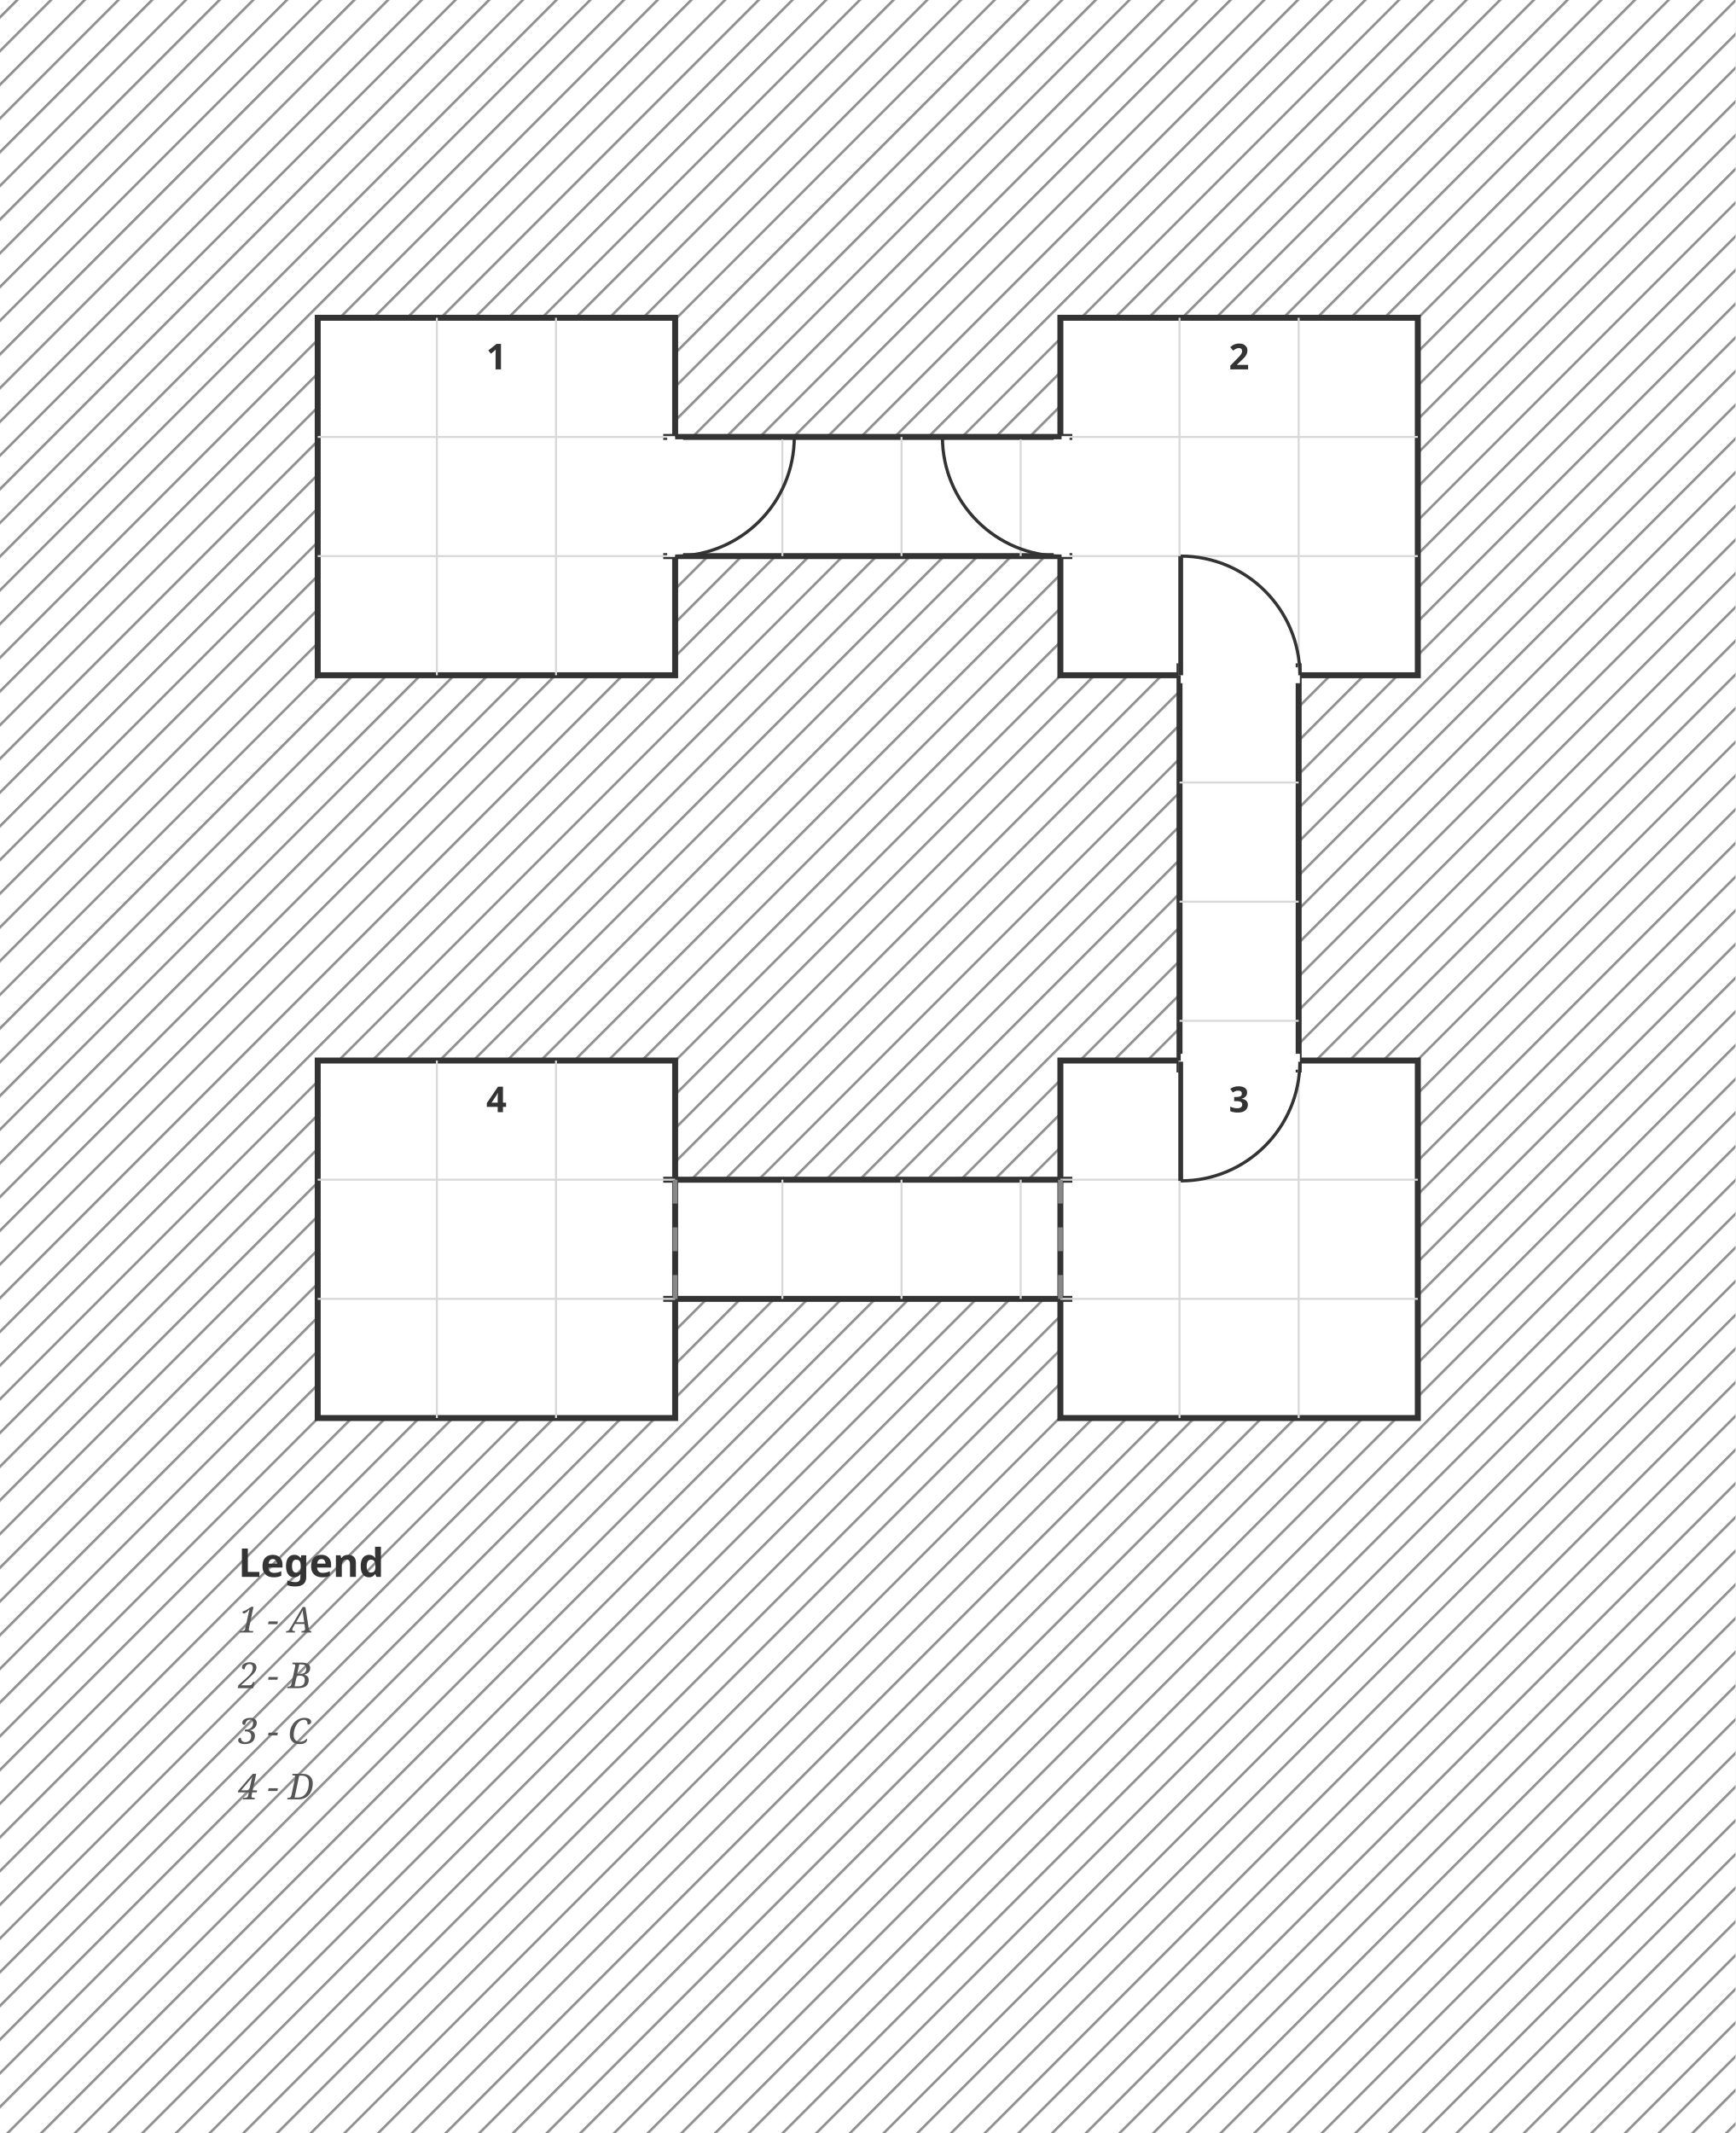
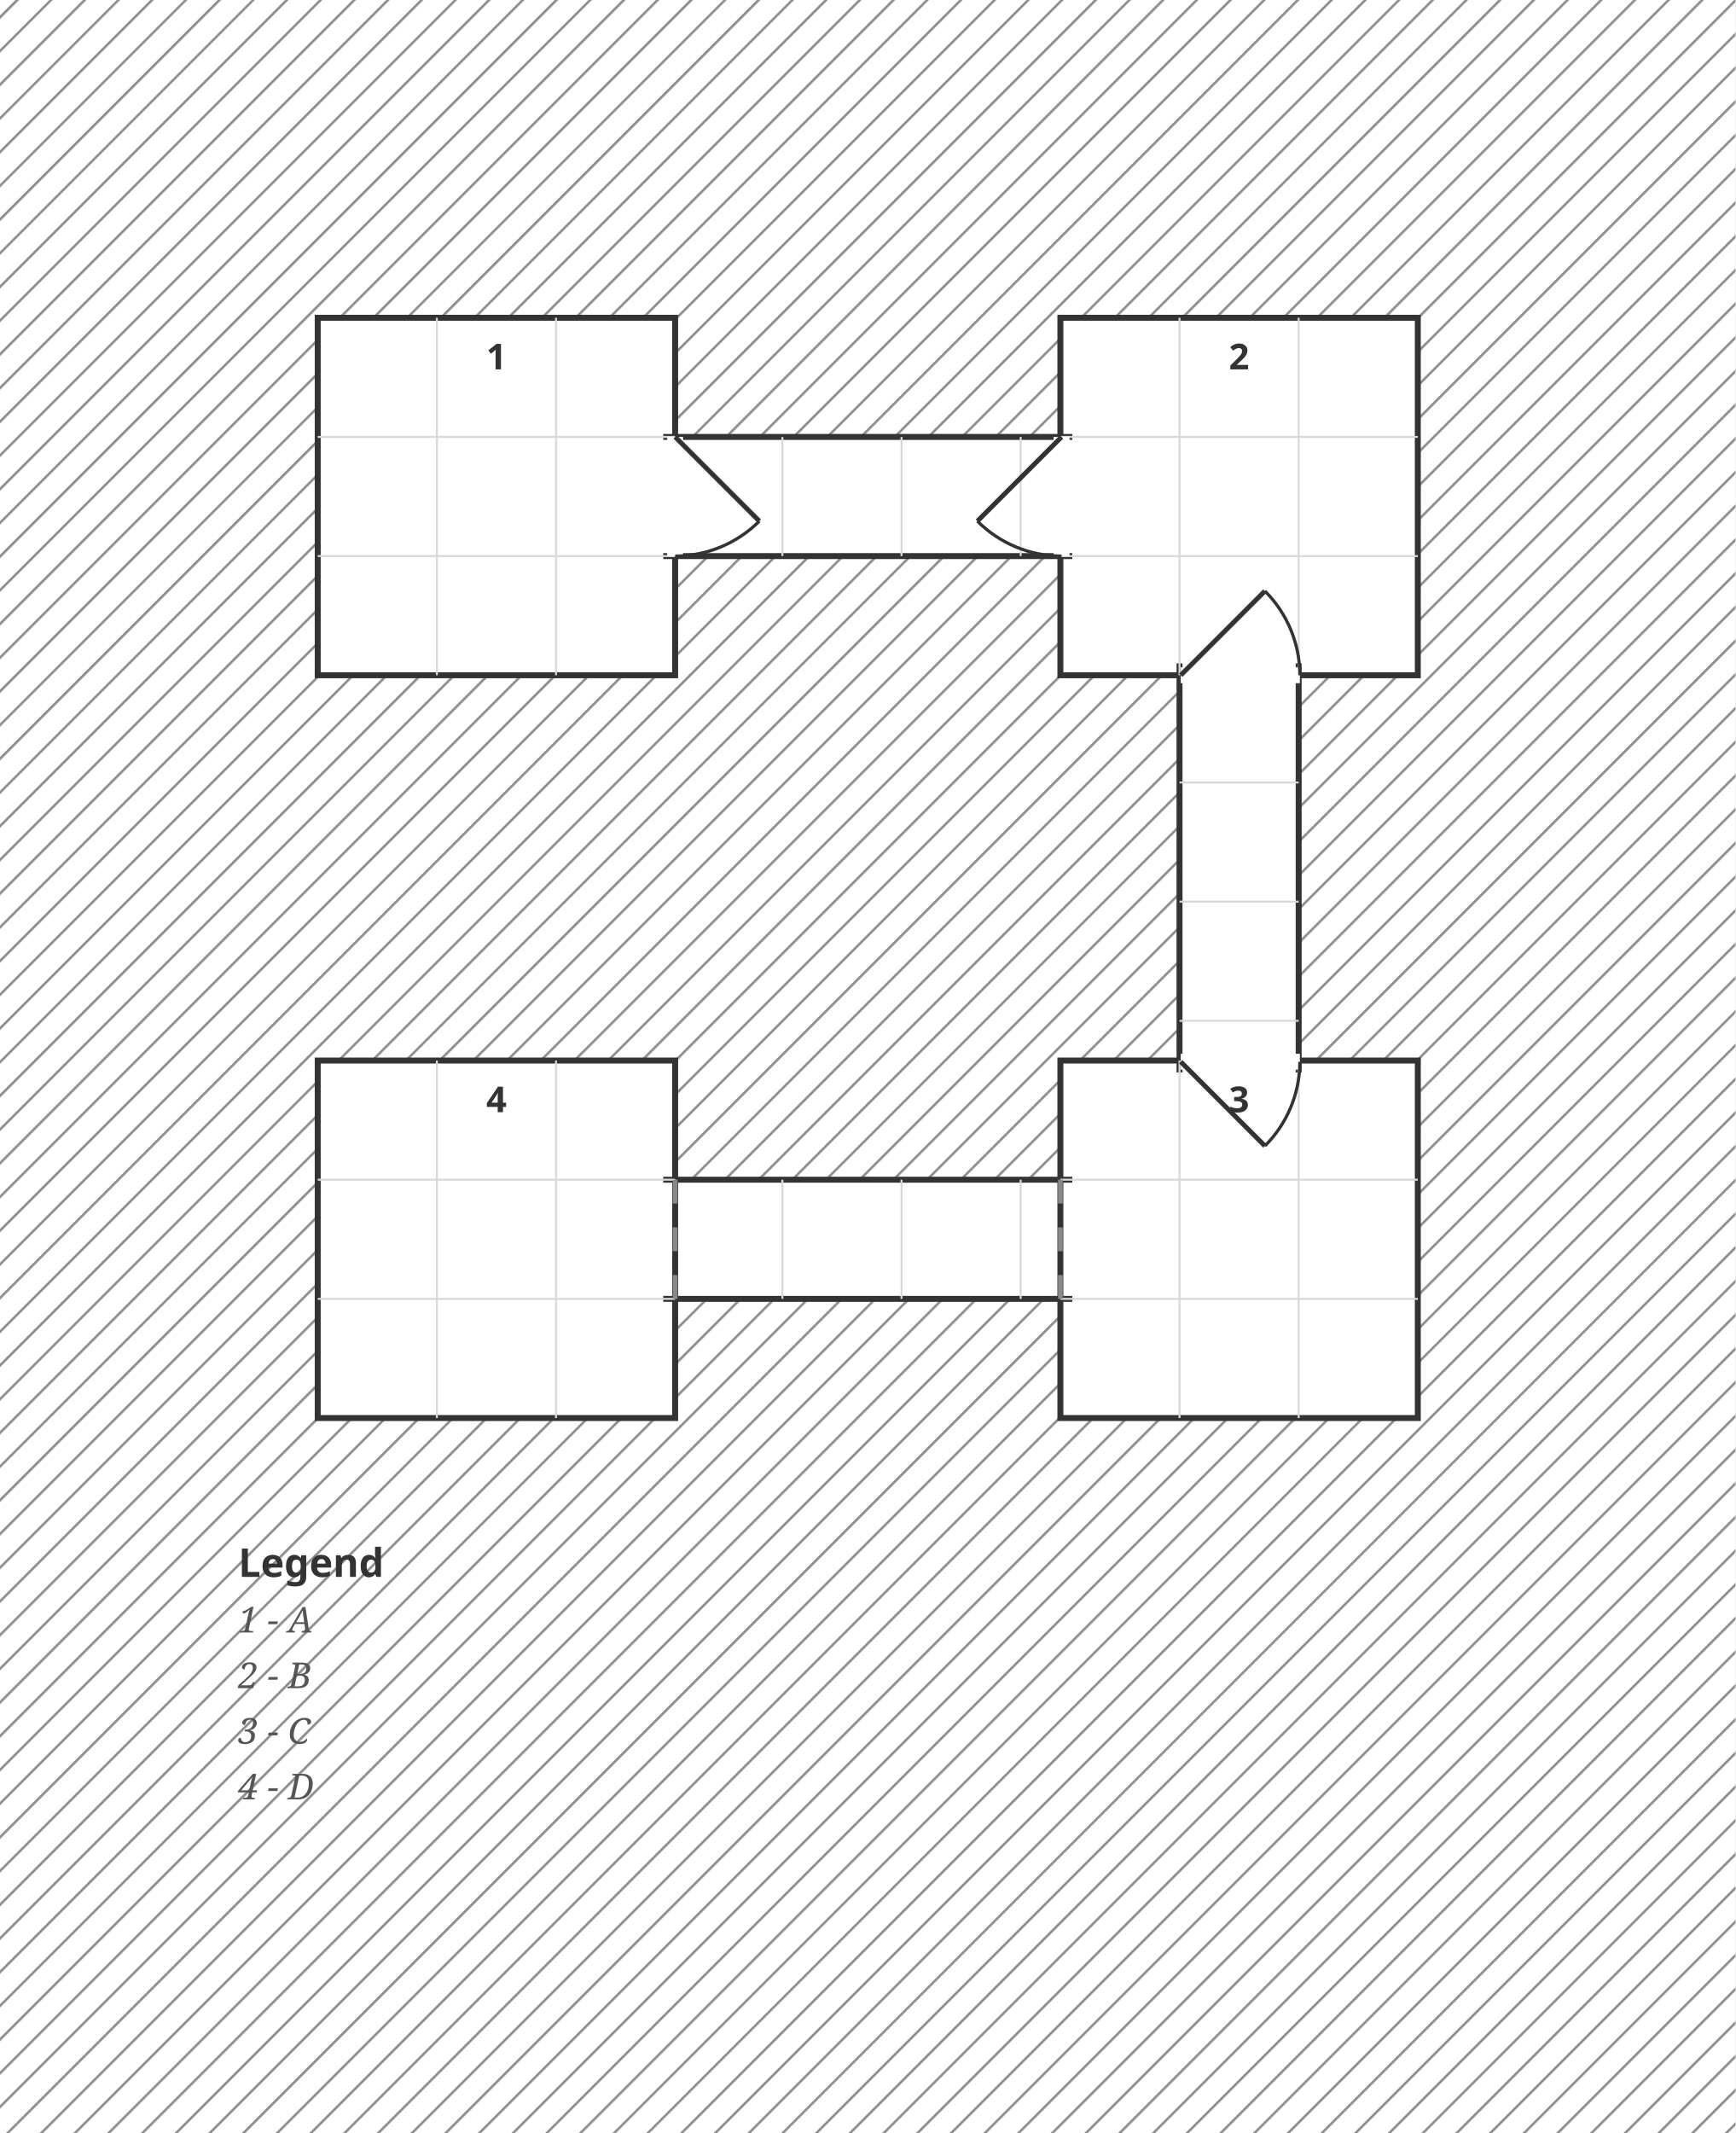
<svg xmlns="http://www.w3.org/2000/svg" viewBox="-125 -125 437 537" width="437" height="537">
  <defs>
    <pattern id="hatch" width="6" height="6" patternTransform="rotate(45 0 0)" patternUnits="userSpaceOnUse">
      <line x1="0" y1="0" x2="0" y2="6" stroke="#888" stroke-width="1.2" />
    </pattern>
    <symbol id="door-open" viewBox="0 0 30 30">
      <rect x="0" y="12" width="30" height="6" fill="white" />
      <rect x="0" y="11" width="4" height="8" fill="#333" />
      <rect x="26" y="11" width="4" height="8" fill="#333" />
    </symbol>
    <symbol id="door-closed" viewBox="0 0 30 30">
      <rect x="0" y="12" width="30" height="6" fill="white" />
      <rect x="2" y="13" width="26" height="4" fill="#333" />
    </symbol>
    <symbol id="door-locked" viewBox="0 0 30 30">
      <rect x="0" y="12" width="30" height="6" fill="white" />
      <rect x="2" y="11" width="26" height="8" fill="#333" />
      <rect x="4" y="13" width="22" height="4" fill="white" />
    </symbol>
    <symbol id="door-secret" viewBox="0 0 30 30">
      <line x1="0" y1="15" x2="30" y2="15" stroke="#888" stroke-width="1.2" stroke-dasharray="6,6" />
    </symbol>
    <symbol id="feat-ladder" viewBox="0 0 30 30">
      <line x1="8" y1="3" x2="8" y2="27" stroke="#333" stroke-width="1.5" />
      <line x1="22" y1="3" x2="22" y2="27" stroke="#333" stroke-width="1.5" />
      <line x1="8" y1="7" x2="22" y2="7" stroke="#333" stroke-width="1" />
      <line x1="8" y1="13" x2="22" y2="13" stroke="#333" stroke-width="1" />
      <line x1="8" y1="19" x2="22" y2="19" stroke="#333" stroke-width="1" />
      <line x1="8" y1="25" x2="22" y2="25" stroke="#333" stroke-width="1" />
    </symbol>
    <symbol id="feat-pillar" viewBox="0 0 30 30">
      <circle cx="15" cy="15" r="10" fill="#666" stroke="#333" stroke-width="1" />
      <circle cx="15" cy="15" r="7" fill="#888" />
    </symbol>
    <symbol id="feat-statue" viewBox="0 0 30 30">
      <polygon points="15,3 27,15 15,27 3,15" fill="#ccc" stroke="#333" stroke-width="1.2" />
      <line x1="15" y1="7" x2="15" y2="23" stroke="#333" stroke-width="0.8" />
      <line x1="7" y1="15" x2="23" y2="15" stroke="#333" stroke-width="0.8" />
    </symbol>
    <symbol id="feat-pool" viewBox="0 0 30 30">
      <rect x="2" y="2" width="26" height="26" rx="8" fill="white" stroke="#99c" stroke-width="1" />
      <path d="M 6 10 Q 10 7 14 10 Q 18 13 22 10" fill="none" stroke="#99c" stroke-width="1.2" />
      <path d="M 6 16 Q 10 13 14 16 Q 18 19 22 16" fill="none" stroke="#99c" stroke-width="1.2" />
      <path d="M 6 22 Q 10 19 14 22 Q 18 25 22 22" fill="none" stroke="#99c" stroke-width="1.2" />
    </symbol>
    <symbol id="feat-stream" viewBox="0 0 30 30">
      <path d="M 0 12 Q 5 8 10 14 Q 15 20 20 14 Q 25 8 30 12" fill="none" stroke="#99c" stroke-width="1.8" />
      <path d="M 0 18 Q 5 14 10 20 Q 15 26 20 20 Q 25 14 30 18" fill="none" stroke="#99c" stroke-width="1.8" />
    </symbol>
    <symbol id="feat-stalactite" viewBox="0 0 30 30">
      <polygon points="7,2  4,16  10,16" fill="#666" />
      <polygon points="15,2 12,13  18,13" fill="#666" />
      <polygon points="23,2 20,18  26,18" fill="#666" />
    </symbol>
    <symbol id="feat-stalagmite" viewBox="0 0 30 30">
      <polygon points="7,28  4,14  10,14" fill="#666" />
      <polygon points="15,28 12,17  18,17" fill="#666" />
      <polygon points="23,28 20,12  26,12" fill="#666" />
    </symbol>
    <symbol id="feat-crevasse" viewBox="0 0 30 30">
      <polygon points="0,15 5,10 9,16 13,8 17,18 21,9 25,16 30,15 30,20 25,20 21,14 17,23 13,13 9,21 5,15 0,20" fill="#555" stroke="#333" stroke-width="0.5" />
    </symbol>
    <symbol id="feat-window" viewBox="0 0 30 6">
      <rect x="0" y="0" width="30" height="6" fill="white" />
      <rect x="0" y="1" width="8" height="4" fill="#cce" stroke="#99c" stroke-width="0.5" />
      <rect x="11" y="1" width="8" height="4" fill="#cce" stroke="#99c" stroke-width="0.5" />
      <rect x="22" y="1" width="8" height="4" fill="#cce" stroke="#99c" stroke-width="0.5" />
    </symbol>
    <symbol id="feat-arrow-slit" viewBox="0 0 30 6">
      <rect x="0" y="0" width="30" height="6" fill="white" />
      <rect x="12" y="1" width="6" height="4" fill="#555" />
    </symbol>
    <symbol id="feat-illusory-wall" viewBox="0 0 30 4">
      <line x1="0" y1="2" x2="30" y2="2" stroke="#888" stroke-width="1.5" stroke-dasharray="4,3" />
    </symbol>
    <symbol id="feat-fireplace" viewBox="0 0 30 20">
      <rect x="0" y="0" width="30" height="20" fill="#555" stroke="#333" stroke-width="1" />
      <path d="M 7 19 L 7 8 A 8 8 0 0 1 23 8 L 23 19 Z" fill="white" />
      <path d="M 11 17 Q 15 9 19 17" fill="none" stroke="#c63" stroke-width="1.5" />
    </symbol>
    <symbol id="feat-bed" viewBox="0 0 30 24">
      <rect x="1" y="1" width="28" height="22" fill="white" stroke="#333" stroke-width="1" />
      <rect x="1" y="1" width="28" height="7" fill="#ddd" stroke="#333" stroke-width="0.5" />
      <circle cx="8" cy="5" r="3" fill="white" stroke="#333" stroke-width="0.5" />
      <circle cx="22" cy="5" r="3" fill="white" stroke="#333" stroke-width="0.5" />
    </symbol>
    <symbol id="feat-curtain" viewBox="0 0 30 16">
      <line x1="0" y1="2" x2="30" y2="2" stroke="#333" stroke-width="1.5" />
      <path d="M 0 2 Q 3 14 6 8 Q 9 2 12 14 Q 15 2 18 14 Q 21 2 24 14 Q 27 2 30 8" fill="none" stroke="#333" stroke-width="1.2" />
    </symbol>
  </defs>
  <rect x="-125" y="-125" width="437" height="537" fill="white" />
  <rect x="-125" y="-125" width="437" height="537" fill="url(#hatch)" />
  <rect x="42" y="-15" width="103" height="30" fill="white" />
  <rect x="172" y="42" width="30" height="103" fill="white" />
  <rect x="42" y="172" width="103" height="30" fill="white" />
  <rect x="-45" y="-45" width="90" height="90" fill="white" />
  <rect x="142" y="-45" width="90" height="90" fill="white" />
  <rect x="142" y="142" width="90" height="90" fill="white" />
  <rect x="-45" y="142" width="90" height="90" fill="white" />
  <line x1="42" y1="-15" x2="145" y2="-15" stroke="#333" stroke-width="1.5" />
  <line x1="42" y1="15" x2="145" y2="15" stroke="#333" stroke-width="1.5" />
  <line x1="172" y1="42" x2="172" y2="145" stroke="#333" stroke-width="1.5" />
  <line x1="202" y1="42" x2="202" y2="145" stroke="#333" stroke-width="1.5" />
  <line x1="42" y1="172" x2="145" y2="172" stroke="#333" stroke-width="1.5" />
  <line x1="42" y1="202" x2="145" y2="202" stroke="#333" stroke-width="1.5" />
  <rect x="-45" y="-45" width="90" height="90" fill="none" stroke="#333" stroke-width="1.5" />
  <rect x="142" y="-45" width="90" height="90" fill="none" stroke="#333" stroke-width="1.5" />
  <rect x="142" y="142" width="90" height="90" fill="none" stroke="#333" stroke-width="1.5" />
  <rect x="-45" y="142" width="90" height="90" fill="none" stroke="#333" stroke-width="1.5" />
  <line x1="-15" y1="-45" x2="-15" y2="45" stroke="#d8d8d8" stroke-width="0.5" />
  <line x1="15" y1="-45" x2="15" y2="45" stroke="#d8d8d8" stroke-width="0.5" />
  <line x1="-45" y1="-15" x2="45" y2="-15" stroke="#d8d8d8" stroke-width="0.5" />
  <line x1="-45" y1="15" x2="45" y2="15" stroke="#d8d8d8" stroke-width="0.5" />
  <line x1="172" y1="-45" x2="172" y2="45" stroke="#d8d8d8" stroke-width="0.5" />
  <line x1="202" y1="-45" x2="202" y2="45" stroke="#d8d8d8" stroke-width="0.5" />
  <line x1="142" y1="-15" x2="232" y2="-15" stroke="#d8d8d8" stroke-width="0.5" />
  <line x1="142" y1="15" x2="232" y2="15" stroke="#d8d8d8" stroke-width="0.5" />
  <line x1="172" y1="142" x2="172" y2="232" stroke="#d8d8d8" stroke-width="0.5" />
  <line x1="202" y1="142" x2="202" y2="232" stroke="#d8d8d8" stroke-width="0.5" />
  <line x1="142" y1="172" x2="232" y2="172" stroke="#d8d8d8" stroke-width="0.5" />
  <line x1="142" y1="202" x2="232" y2="202" stroke="#d8d8d8" stroke-width="0.5" />
  <line x1="-15" y1="142" x2="-15" y2="232" stroke="#d8d8d8" stroke-width="0.5" />
  <line x1="15" y1="142" x2="15" y2="232" stroke="#d8d8d8" stroke-width="0.5" />
  <line x1="-45" y1="172" x2="45" y2="172" stroke="#d8d8d8" stroke-width="0.5" />
  <line x1="-45" y1="202" x2="45" y2="202" stroke="#d8d8d8" stroke-width="0.5" />
  <line x1="72" y1="-15" x2="72" y2="15" stroke="#d8d8d8" stroke-width="0.5" />
  <line x1="102" y1="-15" x2="102" y2="15" stroke="#d8d8d8" stroke-width="0.5" />
  <line x1="132" y1="-15" x2="132" y2="15" stroke="#d8d8d8" stroke-width="0.5" />
  <line x1="172" y1="72" x2="202" y2="72" stroke="#d8d8d8" stroke-width="0.5" />
  <line x1="172" y1="102" x2="202" y2="102" stroke="#d8d8d8" stroke-width="0.5" />
  <line x1="172" y1="132" x2="202" y2="132" stroke="#d8d8d8" stroke-width="0.5" />
  <line x1="72" y1="172" x2="72" y2="202" stroke="#d8d8d8" stroke-width="0.5" />
  <line x1="102" y1="172" x2="102" y2="202" stroke="#d8d8d8" stroke-width="0.5" />
  <line x1="132" y1="172" x2="132" y2="202" stroke="#d8d8d8" stroke-width="0.5" />
  <rect x="43.0" y="-15.0" width="4" height="30.0" fill="white" />
-   <line x1="45.0" y1="-15.0" x2="75.0" y2="-15.0" stroke="#333" stroke-width="1.2" />
-   <path d="M 75.0,-15.0 A 30.0,30.0 0 0,1 45.0,15.0" fill="none" stroke="#333" stroke-width="0.8" />
+   <line x1="45.0" y1="-15.0" x2="66.2" y2="6.2" stroke="#333" stroke-width="1.2" />
+   <path d="M 66.2,6.2 A 30.0,30.0 0 0,1 45.0,15.0" fill="none" stroke="#333" stroke-width="0.8" />
  <rect x="140.3" y="-15.0" width="4" height="30.0" fill="white" />
-   <line x1="142.3" y1="-15.0" x2="112.3" y2="-15.0" stroke="#333" stroke-width="1.2" />
-   <path d="M 112.3,-15.0 A 30.0,30.0 0 0,0 142.3,15.0" fill="none" stroke="#333" stroke-width="0.8" />
+   <line x1="142.3" y1="-15.0" x2="121.1" y2="6.2" stroke="#333" stroke-width="1.2" />
+   <path d="M 121.1,6.2 A 30.0,30.0 0 0,0 142.3,15.0" fill="none" stroke="#333" stroke-width="0.8" />
  <rect x="172.3" y="43.0" width="30.0" height="4" fill="white" />
-   <line x1="172.3" y1="45.0" x2="172.3" y2="15.0" stroke="#333" stroke-width="1.2" />
-   <path d="M 172.3,15.0 A 30.0,30.0 0 0,1 202.3,45.0" fill="none" stroke="#333" stroke-width="0.8" />
+   <line x1="172.3" y1="45.0" x2="193.5" y2="23.8" stroke="#333" stroke-width="1.2" />
+   <path d="M 193.5,23.8 A 30.0,30.0 0 0,1 202.3,45.0" fill="none" stroke="#333" stroke-width="0.8" />
  <rect x="172.3" y="140.3" width="30.0" height="4" fill="white" />
-   <line x1="172.3" y1="142.3" x2="172.3" y2="172.3" stroke="#333" stroke-width="1.2" />
-   <path d="M 172.3,172.3 A 30.0,30.0 0 0,0 202.3,142.3" fill="none" stroke="#333" stroke-width="0.8" />
+   <line x1="172.3" y1="142.3" x2="193.5" y2="163.5" stroke="#333" stroke-width="1.2" />
+   <path d="M 193.5,163.5 A 30.0,30.0 0 0,0 202.3,142.3" fill="none" stroke="#333" stroke-width="0.8" />
  <use href="#door-secret" x="127" y="172" width="30" height="30" preserveAspectRatio="none" transform="rotate(90,142,187)" />
  <use href="#door-secret" x="30" y="172" width="30" height="30" preserveAspectRatio="none" transform="rotate(90,45,187)" />
  <text x="0" y="-32" text-anchor="middle" dominant-baseline="auto" fill="#333" font-size="9" font-family="sans-serif" font-weight="bold">1</text>
  <text x="187" y="-32" text-anchor="middle" dominant-baseline="auto" fill="#333" font-size="9" font-family="sans-serif" font-weight="bold">2</text>
  <text x="187" y="155" text-anchor="middle" dominant-baseline="auto" fill="#333" font-size="9" font-family="sans-serif" font-weight="bold">3</text>
  <text x="0" y="155" text-anchor="middle" dominant-baseline="auto" fill="#333" font-size="9" font-family="sans-serif" font-weight="bold">4</text>
  <text x="-65" y="272" fill="#333" font-size="10" font-family="sans-serif" font-weight="bold">Legend</text>
  <text x="-65" y="286" fill="#555" font-size="9" font-family="serif" font-style="italic">1 - A</text>
  <text x="-65" y="300" fill="#555" font-size="9" font-family="serif" font-style="italic">2 - B</text>
  <text x="-65" y="314" fill="#555" font-size="9" font-family="serif" font-style="italic">3 - C</text>
  <text x="-65" y="328" fill="#555" font-size="9" font-family="serif" font-style="italic">4 - D</text>
</svg>
